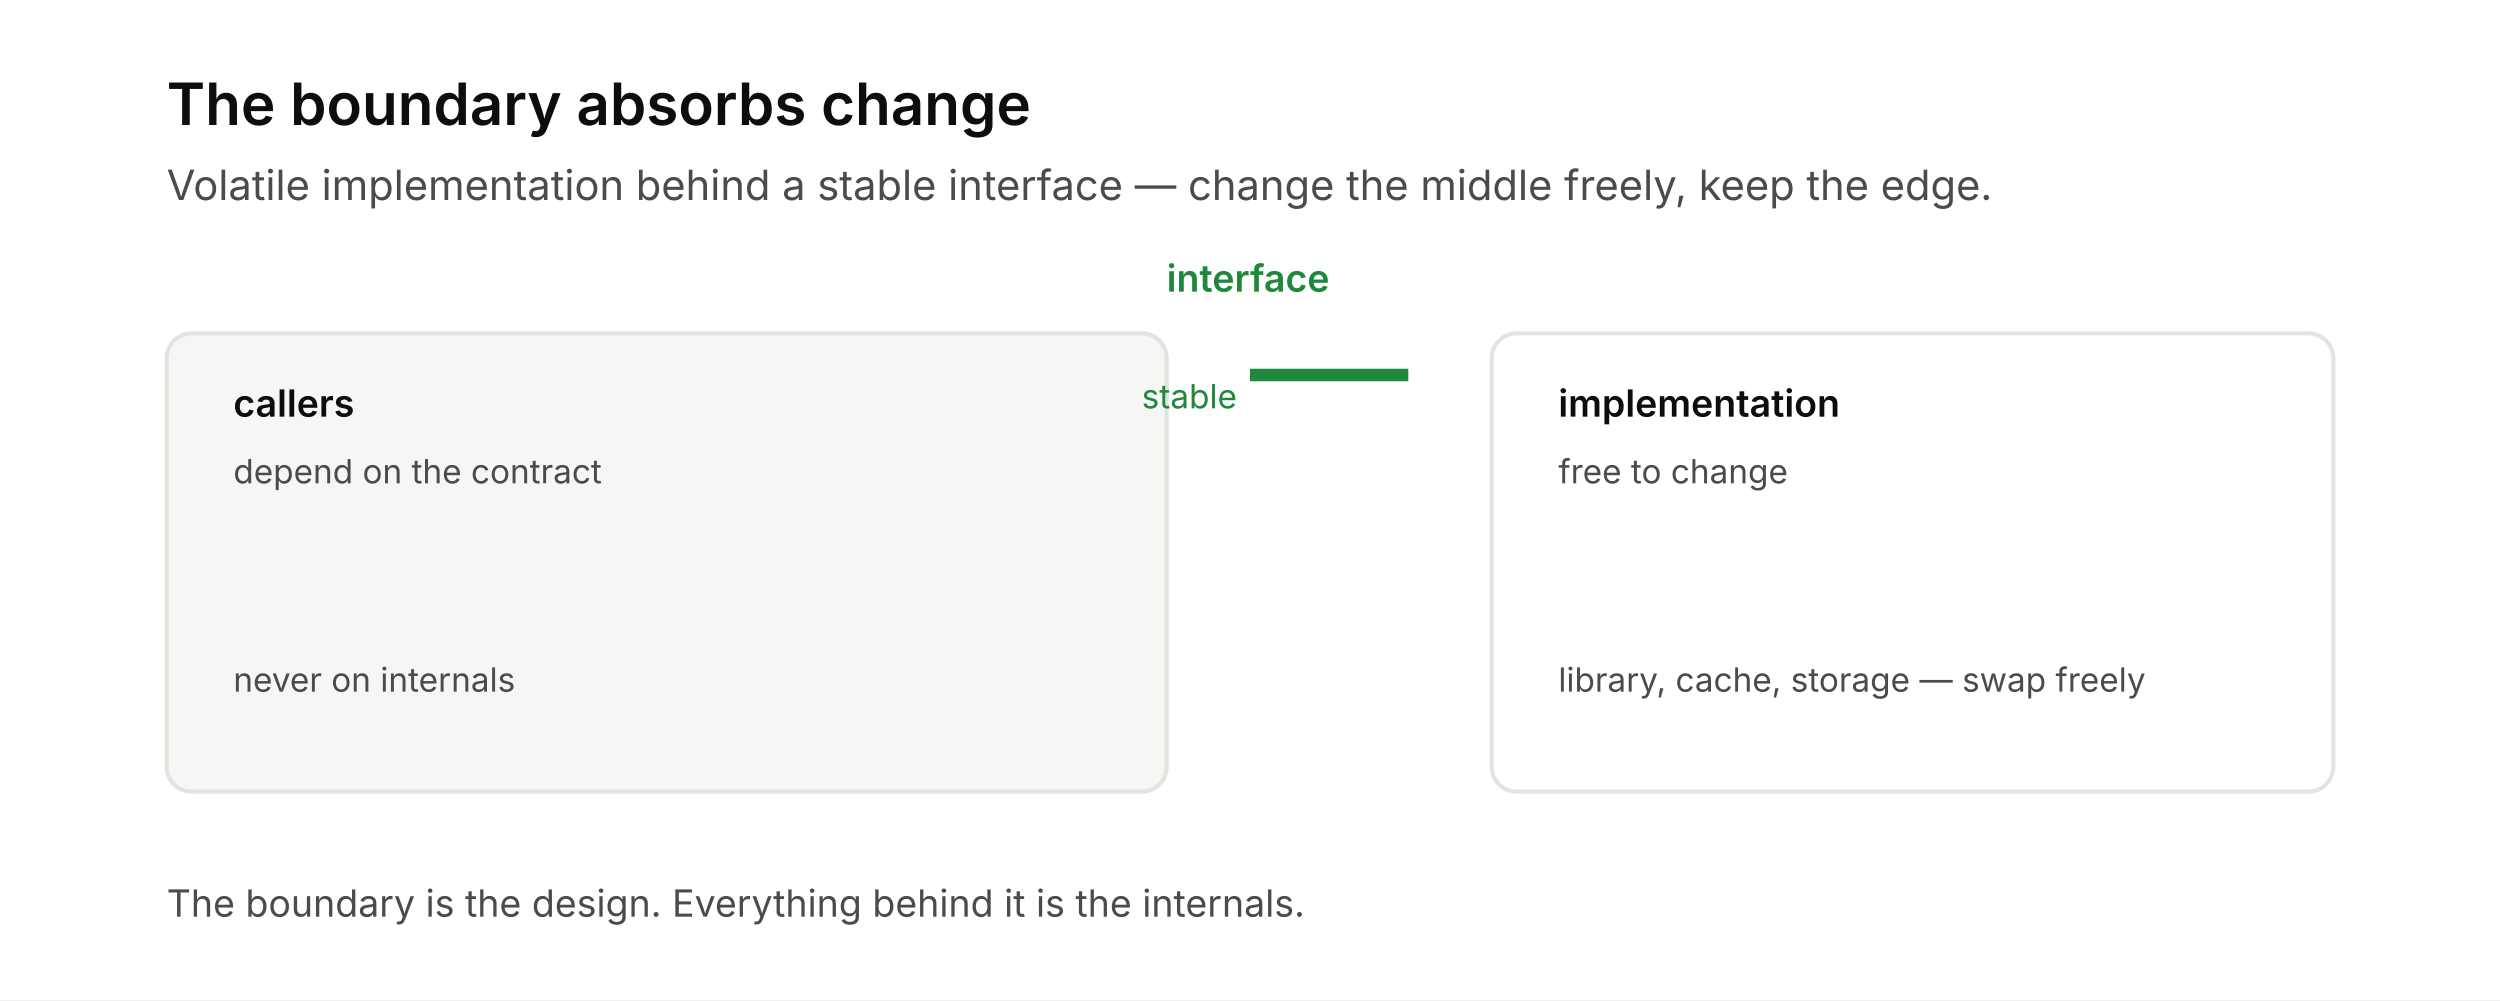
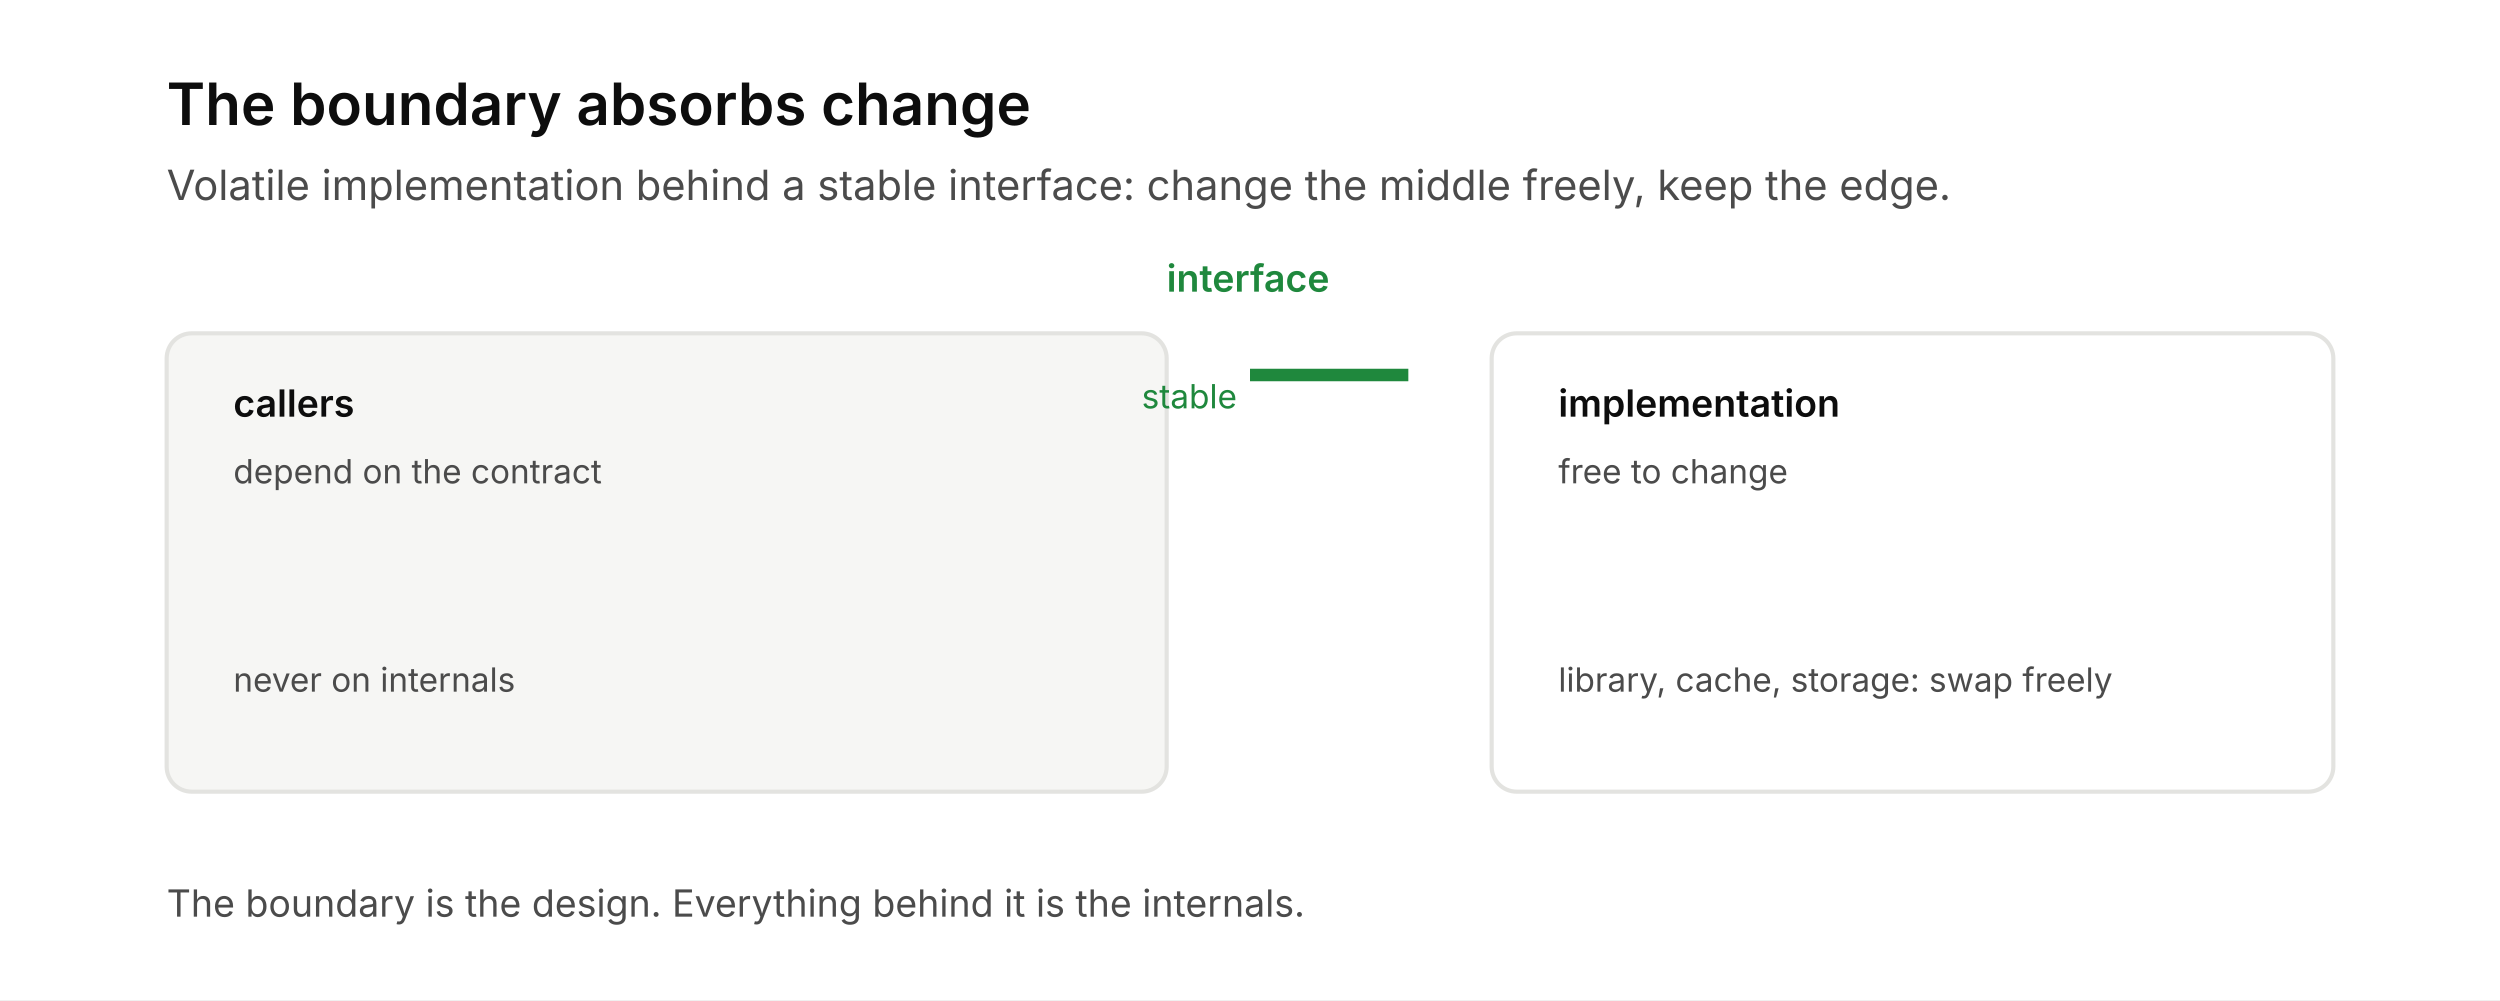
<svg xmlns="http://www.w3.org/2000/svg" width="1200" height="480" viewBox="0 0 1200 480" font-family="Inter, IBM Plex Sans, sans-serif">
  <rect width="1200" height="480" fill="#ffffff" />
  <text x="80" y="60" font-size="28" font-weight="600" fill="#0d0d0d">The boundary absorbs change</text>
-   <text x="80" y="96" font-size="20" fill="#4b4b4b">Volatile implementation behind a stable interface — change the middle freely, keep the edge.</text>
+   <text x="80" y="96" font-size="20" fill="#4b4b4b">Volatile implementation behind a stable interface: change the middle freely, keep the edge.</text>
  <rect x="80" y="160" width="480" height="220" rx="12" fill="#f6f6f4" stroke="#e3e3e0" stroke-width="2" />
  <text x="112" y="200" font-size="18" font-weight="600" fill="#0d0d0d">callers</text>
  <text x="112" y="232" font-size="16" fill="#4b4b4b">depend on the contract</text>
  <text x="112" y="332" font-size="16" fill="#4b4b4b">never on internals</text>
  <line x1="600" y1="180" x2="676" y2="180" stroke="#1f883d" stroke-width="6" />
  <text x="560" y="140" font-size="18" font-weight="600" fill="#1f883d">interface</text>
  <text x="548" y="196" font-size="16" fill="#1f883d">stable</text>
  <rect x="716" y="160" width="404" height="220" rx="12" fill="#ffffff" stroke="#e3e3e0" stroke-width="2" />
  <text x="748" y="200" font-size="18" font-weight="600" fill="#0d0d0d">implementation</text>
  <text x="748" y="232" font-size="16" fill="#4b4b4b">free to change</text>
-   <text x="748" y="332" font-size="16" fill="#4b4b4b">library, cache, storage — swap freely</text>
+   <text x="748" y="332" font-size="16" fill="#4b4b4b">library, cache, storage: swap freely</text>
  <text x="80" y="440" font-size="18" fill="#4b4b4b">The boundary is the design. Everything behind it is the internals.</text>
</svg>
